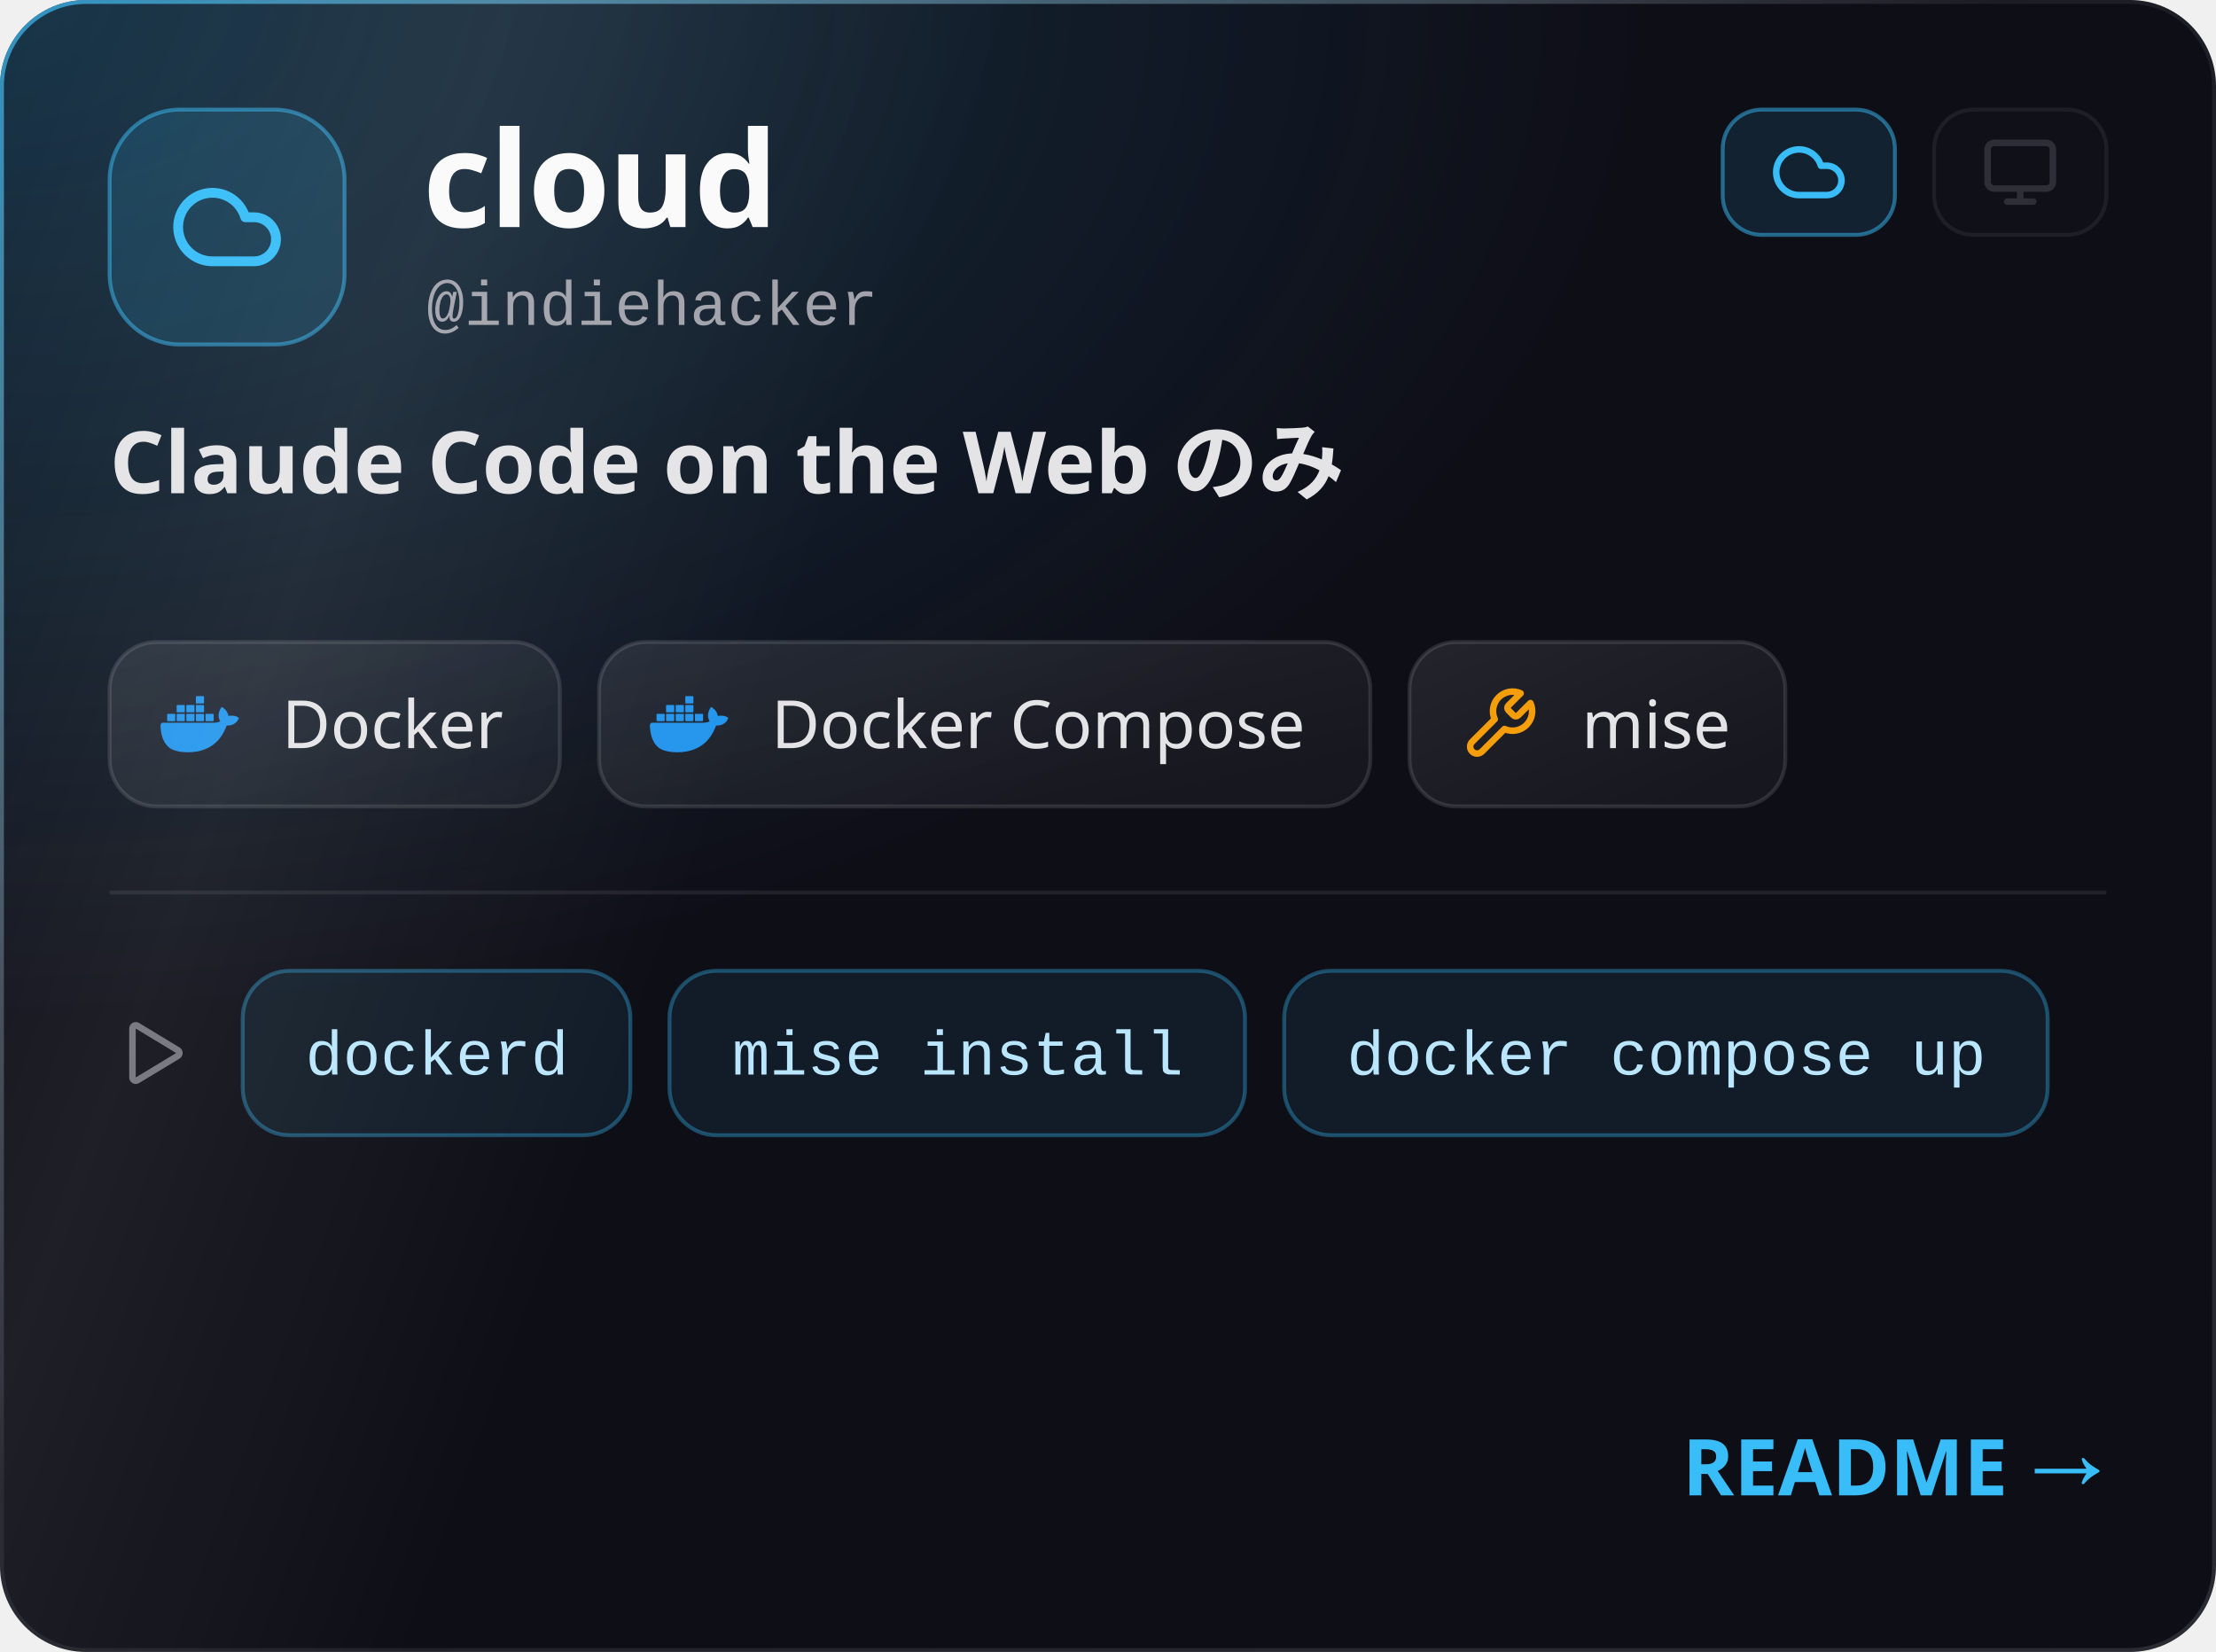
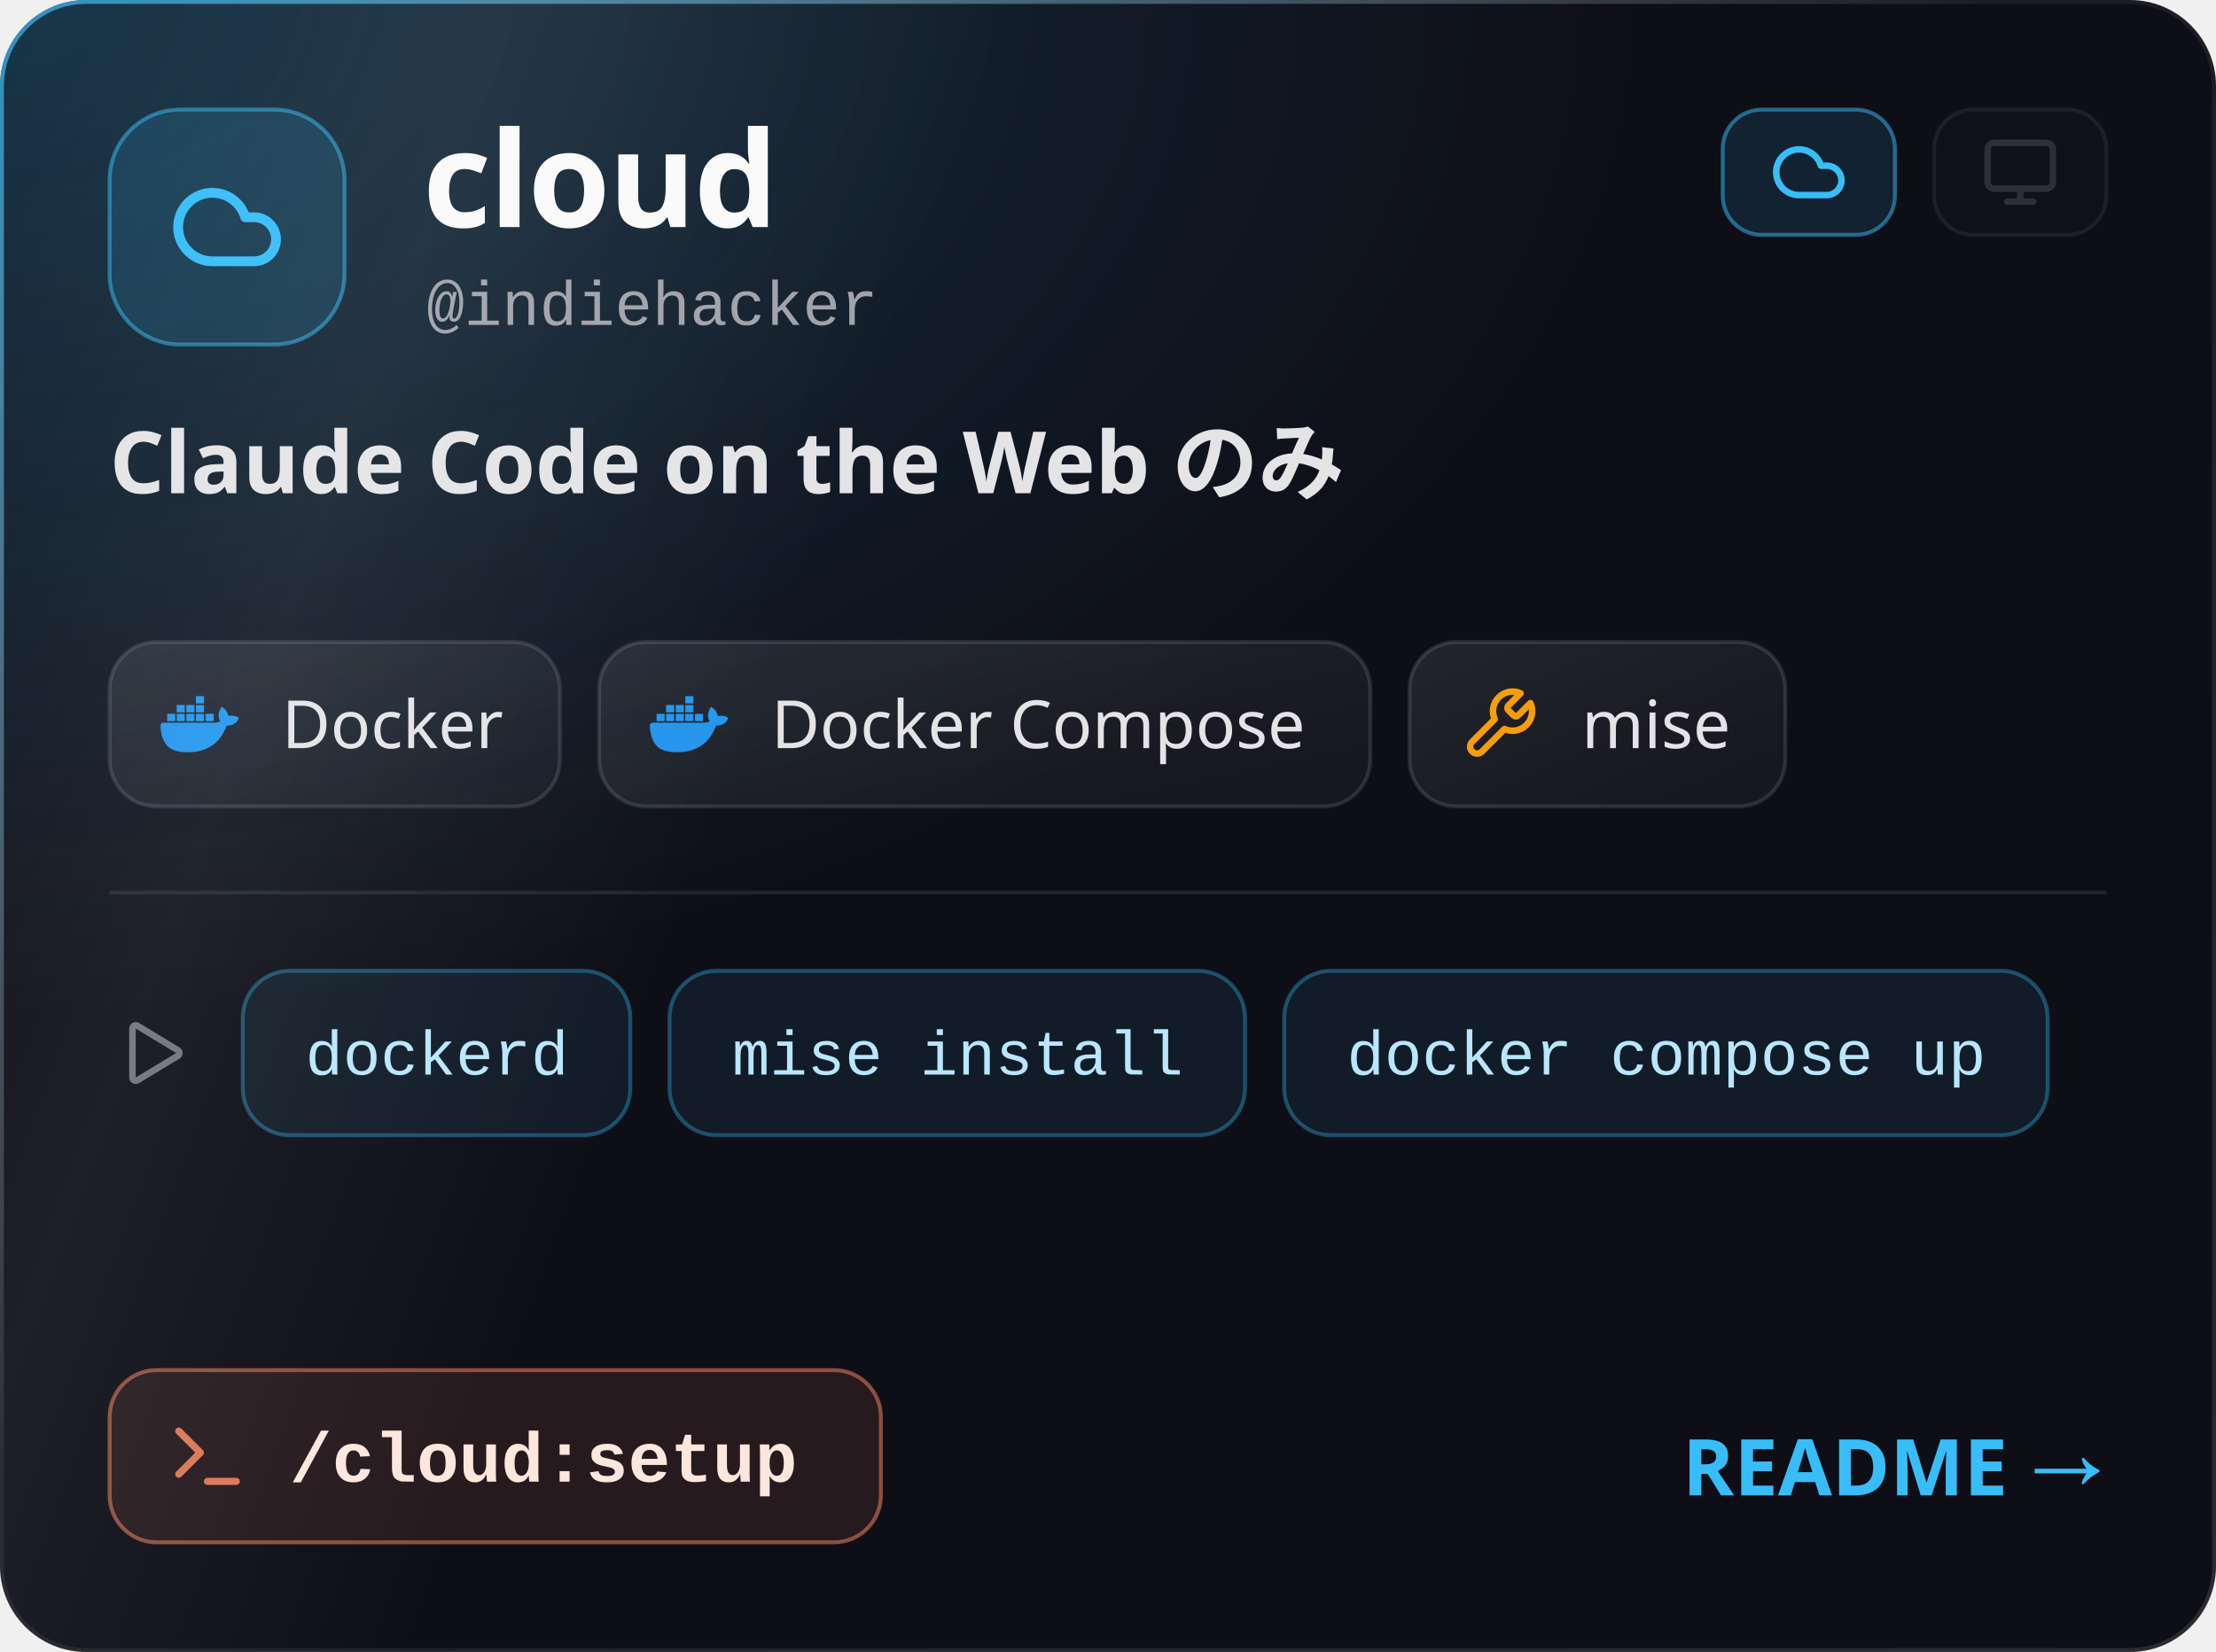
<svg xmlns="http://www.w3.org/2000/svg" width="566" height="422" viewBox="0 0 566 422">
  <style>
.t{font-family:-apple-system, BlinkMacSystemFont, 'Segoe UI', 'Noto Sans', Helvetica, Arial, sans-serif} .m{font-family:ui-monospace, SFMono-Regular, 'SF Mono', Menlo, Consolas, 'Liberation Mono', monospace}
.card{animation:rise .9s cubic-bezier(.2,.8,.2,1) both}
@keyframes rise{from{opacity:0;transform:translateY(16px)}}
.shine{animation:sweep 7s ease-in-out infinite}
@keyframes sweep{0%,55%{transform:translateX(-500px)}100%{transform:translateX(1700px)}}
@media (prefers-reduced-motion:reduce){*{animation:none!important}}
</style>
  <defs>
    <clipPath id="clip">
      <rect width="566" height="422" rx="22" />
    </clipPath>
    <linearGradient id="glass" x1="0" y1="0" x2="1" y2="1">
      <stop offset="0" stop-color="#FFFFFF" stop-opacity=".09" />
      <stop offset="1" stop-color="#FFFFFF" stop-opacity=".03" />
    </linearGradient>
    <linearGradient id="sheen" x1="0" y1="0" x2="1" y2="0">
      <stop offset="0" stop-color="#FFFFFF" stop-opacity="0" />
      <stop offset=".5" stop-color="#FFFFFF" stop-opacity=".07" />
      <stop offset="1" stop-color="#FFFFFF" stop-opacity="0" />
    </linearGradient>
    <radialGradient id="glow-cloud" cx="0" cy="0" r="1" gradientTransform="scale(420 260)" gradientUnits="userSpaceOnUse">
      <stop offset="0" stop-color="#38BDF8" stop-opacity=".22" />
      <stop offset="1" stop-color="#38BDF8" stop-opacity="0" />
    </radialGradient>
    <linearGradient id="edge-cloud" x1="0" y1="0" x2="1" y2="1">
      <stop offset="0" stop-color="#38BDF8" stop-opacity=".7" />
      <stop offset=".45" stop-color="#FFFFFF" stop-opacity=".06" />
      <stop offset="1" stop-color="#FFFFFF" stop-opacity=".12" />
    </linearGradient>
    <symbol id="i-cloud" viewBox="0 0 24 24" fill="none" stroke-width="2" stroke-linecap="round" stroke-linejoin="round">
      <path d="M17.5 19H9a7 7 0 1 1 6.71-9h1.79a4.5 4.5 0 1 1 0 9Z" />
    </symbol>
    <symbol id="i-docker" viewBox="0 0 24 24">
      <path d="M13.983 11.078h2.119a.186.186 0 00.186-.185V9.006a.186.186 0 00-.186-.186h-2.119a.185.185 0 00-.185.185v1.888c0 .102.083.185.185.185m-2.954-5.43h2.118a.186.186 0 00.186-.186V3.574a.186.186 0 00-.186-.185h-2.118a.185.185 0 00-.185.185v1.888c0 .102.082.185.185.185m0 2.716h2.118a.187.187 0 00.186-.186V6.29a.186.186 0 00-.186-.185h-2.118a.185.185 0 00-.185.185v1.887c0 .102.082.185.185.186m-2.93 0h2.12a.186.186 0 00.184-.186V6.29a.185.185 0 00-.185-.185H8.1a.185.185 0 00-.185.185v1.887c0 .102.083.185.185.186m-2.964 0h2.119a.186.186 0 00.185-.186V6.29a.185.185 0 00-.185-.185H5.136a.186.186 0 00-.186.185v1.887c0 .102.084.185.186.186m5.893 2.715h2.118a.186.186 0 00.186-.185V9.006a.186.186 0 00-.186-.186h-2.118a.185.185 0 00-.185.185v1.888c0 .102.082.185.185.185m-2.93 0h2.12a.185.185 0 00.184-.185V9.006a.185.185 0 00-.184-.186h-2.12a.185.185 0 00-.184.185v1.888c0 .102.083.185.185.185m-2.964 0h2.119a.185.185 0 00.185-.185V9.006a.185.185 0 00-.184-.186h-2.12a.186.186 0 00-.186.186v1.887c0 .102.084.185.186.185m-2.92 0h2.12a.185.185 0 00.184-.185V9.006a.185.185 0 00-.184-.186h-2.12a.185.185 0 00-.184.185v1.888c0 .102.082.185.185.185M23.763 9.89c-.065-.051-.672-.51-1.954-.51-.338.001-.676.03-1.01.087-.248-1.7-1.653-2.53-1.716-2.566l-.344-.199-.226.327c-.284.438-.49.922-.612 1.43-.23.97-.09 1.882.403 2.661-.595.332-1.55.413-1.744.42H.751a.751.751 0 00-.75.748 11.376 11.376 0 00.692 4.062c.545 1.428 1.355 2.48 2.41 3.124 1.18.723 3.1 1.137 5.275 1.137.983.003 1.963-.086 2.93-.266a12.248 12.248 0 003.823-1.389c.98-.567 1.86-1.288 2.61-2.136 1.252-1.418 1.998-2.997 2.553-4.4h.221c1.372 0 2.215-.549 2.68-1.009.309-.293.55-.65.707-1.046l.098-.288Z" />
    </symbol>
    <symbol id="i-monitor" viewBox="0 0 24 24" fill="none" stroke-width="2" stroke-linecap="round" stroke-linejoin="round">
      <rect x="2" y="3" width="20" height="14" rx="2" />
      <path d="M8 21h8M12 17v4" />
    </symbol>
    <symbol id="i-play" viewBox="0 0 24 24" fill="none" stroke-width="2" stroke-linecap="round" stroke-linejoin="round">
      <path d="M7 4.5v15a1 1 0 0 0 1.5.86l12.4-7.5a1 1 0 0 0 0-1.72L8.5 3.64A1 1 0 0 0 7 4.5z" />
    </symbol>
+     <symbol id="i-terminal" viewBox="0 0 24 24" fill="none" stroke-width="2" stroke-linecap="round" stroke-linejoin="round">
+       <path d="m4 17 6-6-6-6M12 19h8" />
+     </symbol>
    <symbol id="i-wrench" viewBox="0 0 24 24" fill="none" stroke-width="2" stroke-linecap="round" stroke-linejoin="round">
      <path d="M14.7 6.3a1 1 0 0 0 0 1.4l1.6 1.6a1 1 0 0 0 1.4 0l3.77-3.77a6 6 0 0 1-7.94 7.94l-6.91 6.91a2.12 2.12 0 0 1-3-3l6.91-6.91a6 6 0 0 1 7.94-7.94l-3.76 3.76z" />
    </symbol>
  </defs>
  <g clip-path="url(#clip)">
    <g class="card">
      <rect width="566" height="422" rx="22" fill="#0E0E17" />
      <rect width="566" height="422" rx="22" fill="url(#glow-cloud)" />
      <rect x=".5" y=".5" width="565" height="421" rx="21.5" fill="none" stroke="url(#edge-cloud)" />
      <rect x="28" y="28" width="60" height="60" rx="18" fill="#38BDF8" fill-opacity=".14" stroke="#38BDF8" stroke-opacity=".5" />
      <use href="#i-cloud" x="43" y="43" width="30" height="30" stroke="#38BDF8" />
      <text x="108" y="58" font-size="34" font-weight="800" letter-spacing="-.5" fill="#FAFAFA" class="t">cloud</text>
      <text x="109" y="83" font-size="16" fill="#A1A1AA" class="m">@indiehacker</text>
      <g opacity="1">
        <rect x="440" y="28" width="44" height="32" rx="10" fill="#38BDF8" fill-opacity="0.12" stroke="#38BDF8" stroke-opacity="0.5" />
        <use href="#i-cloud" x="452" y="34" width="20" height="20" stroke="#38BDF8" />
      </g>
      <g opacity="0.22">
        <rect x="494" y="28" width="44" height="32" rx="10" fill="#FFFFFF" fill-opacity="0.04" stroke="#FFFFFF" stroke-opacity="0.3" />
        <use href="#i-monitor" x="506" y="34" width="20" height="20" stroke="#A1A1AA" />
      </g>
      <text x="28" y="126" font-size="22" font-weight="600" fill="#E4E4E7" class="t">Claude Code on the Web のみ</text>
      <g transform="translate(0 44)">
        <rect x="28" y="120" width="115" height="42" rx="12" fill="url(#glass)" stroke="#FFFFFF" stroke-opacity=".12" />
        <use href="#i-docker" x="41" y="131" width="20" height="20" fill="#2496ED" />
        <text x="72" y="147.12" font-size="17" font-weight="500" fill="#E4E4E7" class="t">Docker</text>
        <rect x="153" y="120" width="197" height="42" rx="12" fill="url(#glass)" stroke="#FFFFFF" stroke-opacity=".12" />
        <use href="#i-docker" x="166" y="131" width="20" height="20" fill="#2496ED" />
        <text x="197" y="147.12" font-size="17" font-weight="500" fill="#E4E4E7" class="t">Docker Compose</text>
        <rect x="360" y="120" width="96" height="42" rx="12" fill="url(#glass)" stroke="#FFFFFF" stroke-opacity=".12" />
        <use href="#i-wrench" x="373" y="131" width="20" height="20" stroke="#F59E0B" />
        <text x="404" y="147.12" font-size="17" font-weight="500" fill="#E4E4E7" class="t">mise</text>
        <line x1="28" y1="184" x2="538" y2="184" stroke="#FFFFFF" stroke-opacity=".08" />
        <use href="#i-play" x="28" y="215" width="20" height="20" stroke="#71717A" />
        <rect x="62" y="204" width="99" height="42" rx="12" fill="#38BDF8" fill-opacity=".08" stroke="#38BDF8" stroke-opacity=".35" />
        <text x="78" y="230.5" font-size="16" fill="#BAE6FD" class="m">dockerd</text>
        <rect x="171" y="204" width="147" height="42" rx="12" fill="#38BDF8" fill-opacity=".08" stroke="#38BDF8" stroke-opacity=".35" />
        <text x="187" y="230.5" font-size="16" fill="#BAE6FD" class="m">mise install</text>
        <rect x="328" y="204" width="195" height="42" rx="12" fill="#38BDF8" fill-opacity=".08" stroke="#38BDF8" stroke-opacity=".35" />
        <text x="344" y="230.5" font-size="16" fill="#BAE6FD" class="m">docker compose up</text>
+         <rect x="28" y="306" width="197" height="44" rx="12" fill="#D97757" fill-opacity=".12" stroke="#D97757" stroke-opacity=".6" />
+         <use href="#i-terminal" x="42" y="317" width="22" height="22" stroke="#D97757" />
+         <text x="74" y="334.5" font-size="18" font-weight="600" fill="#FDE7DD" class="m">/cloud:setup</text>
      </g>
      <text x="538" y="382" font-size="20" font-weight="700" fill="#38BDF8" text-anchor="end" class="t">README →</text>
    </g>
    <g transform="skewX(-20)">
      <rect class="shine" x="0" y="0" width="260" height="422" fill="url(#sheen)" />
    </g>
  </g>
</svg>
